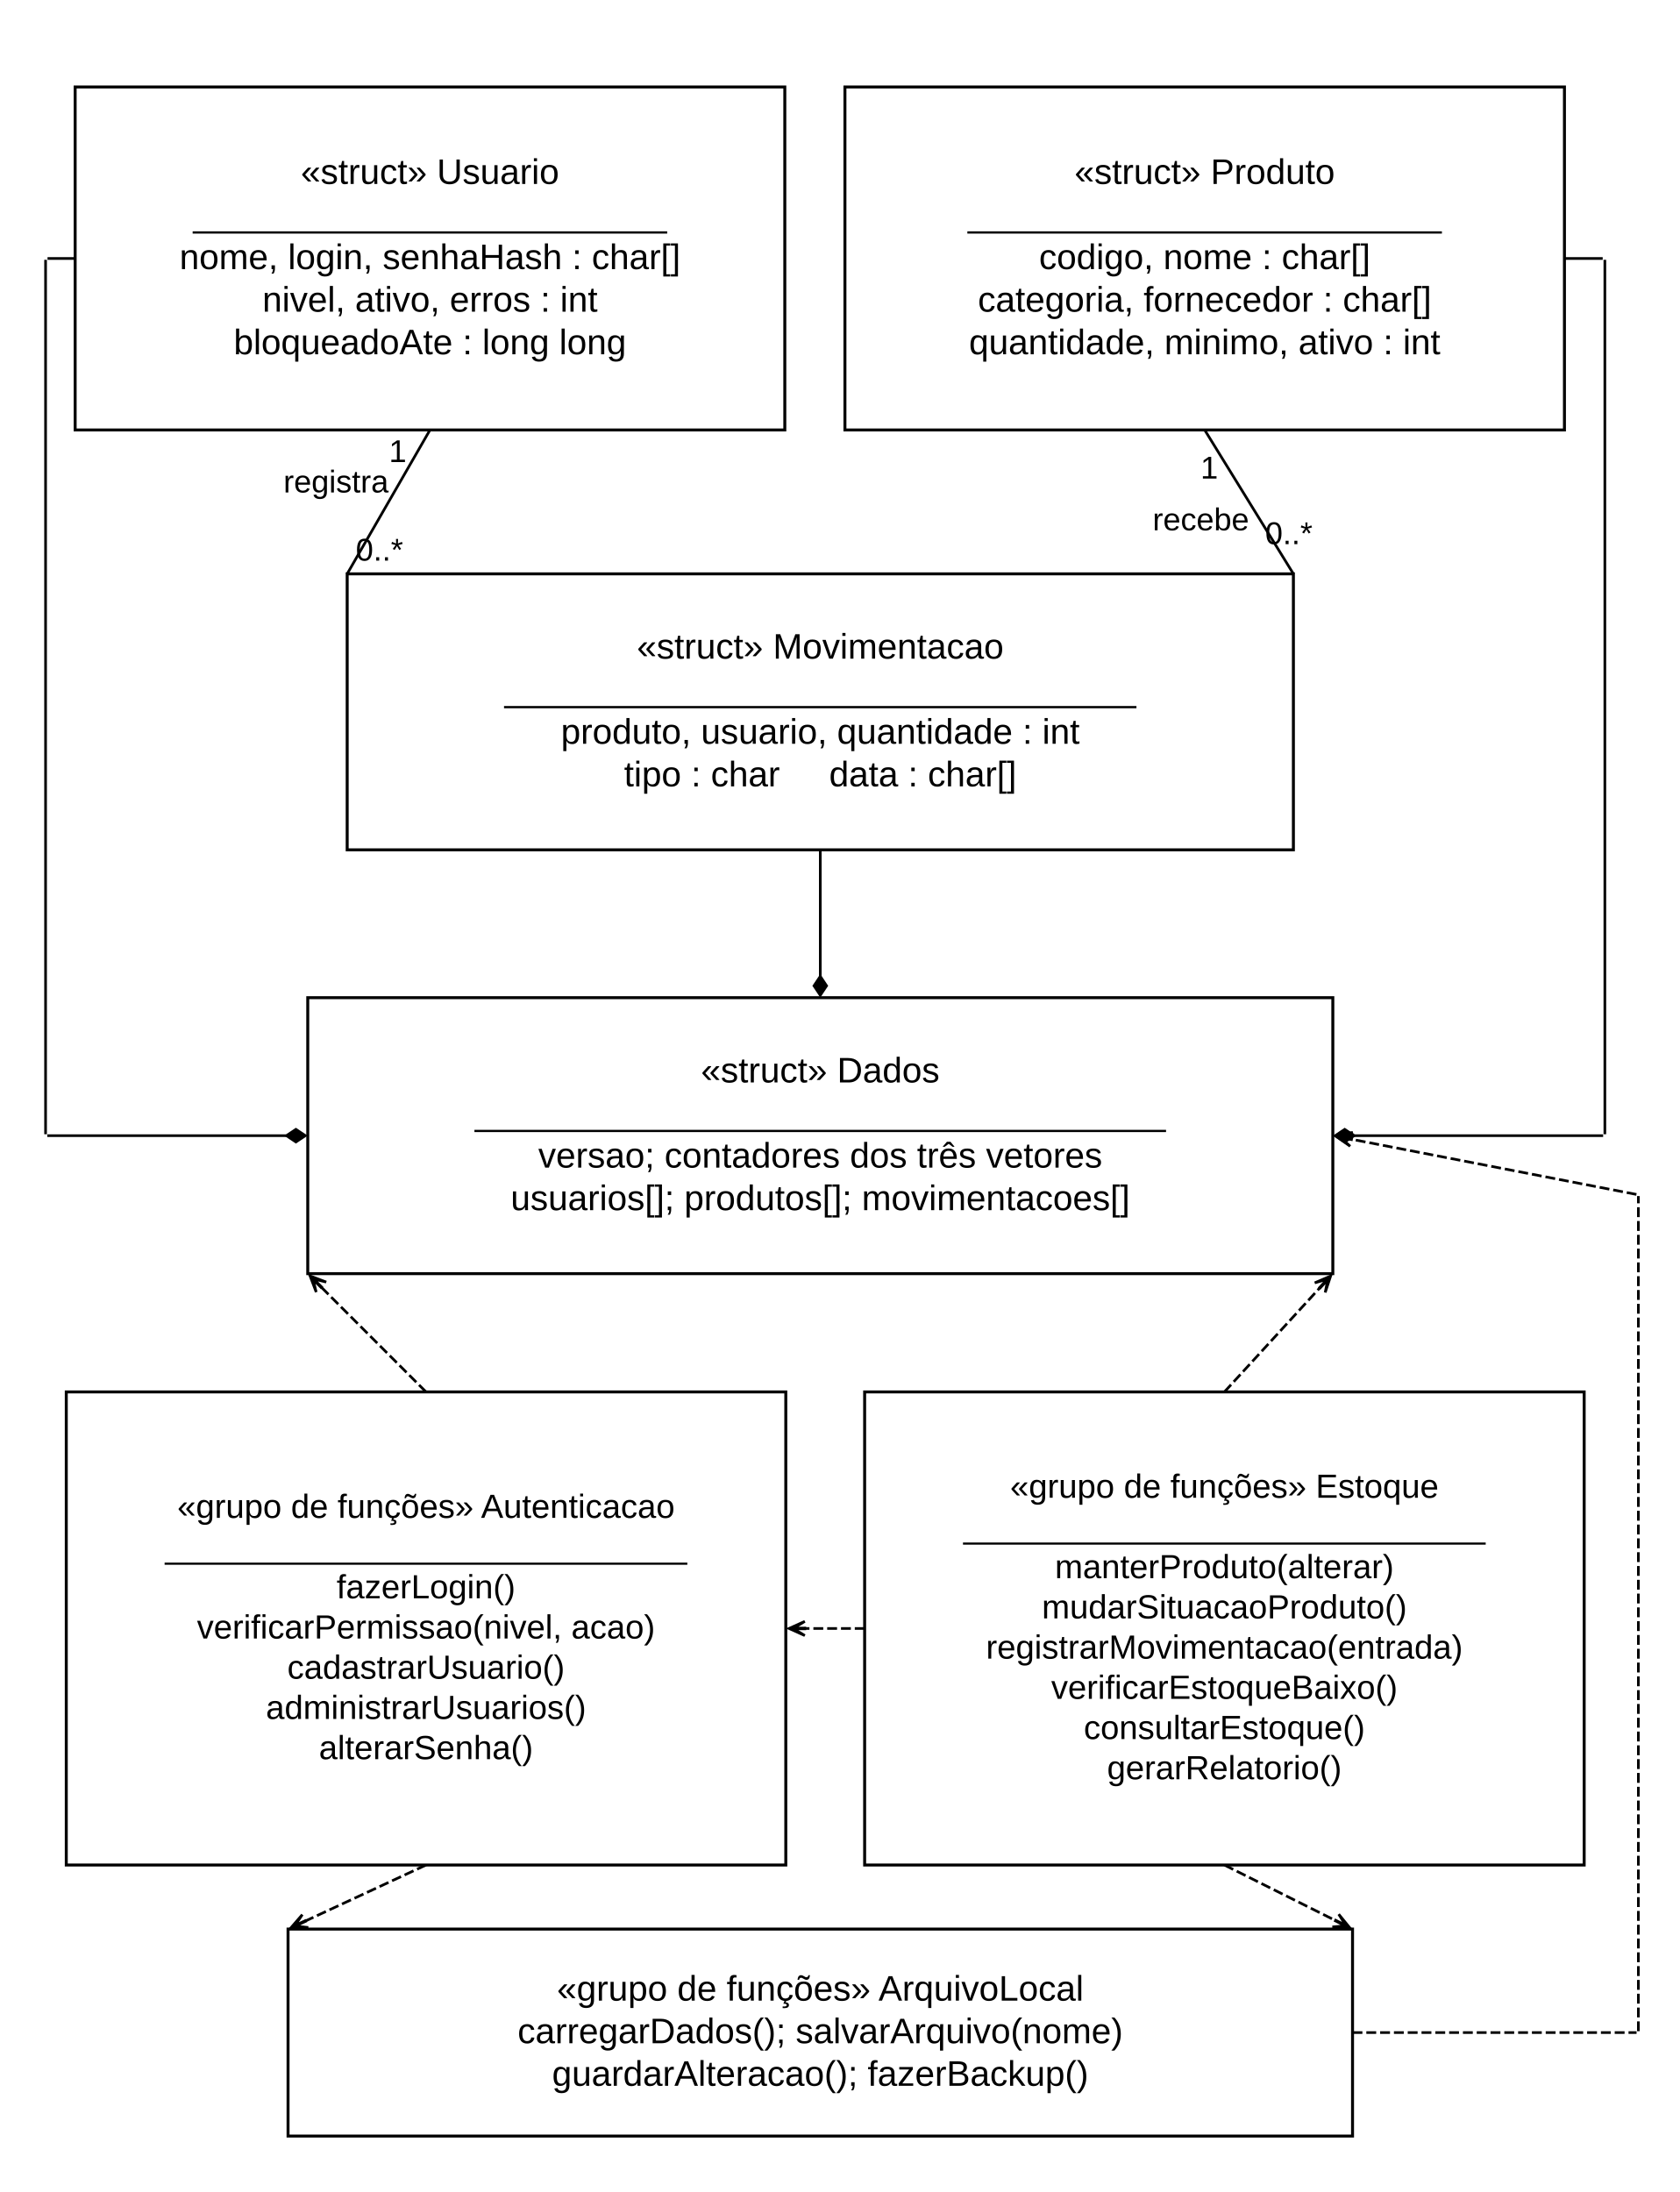
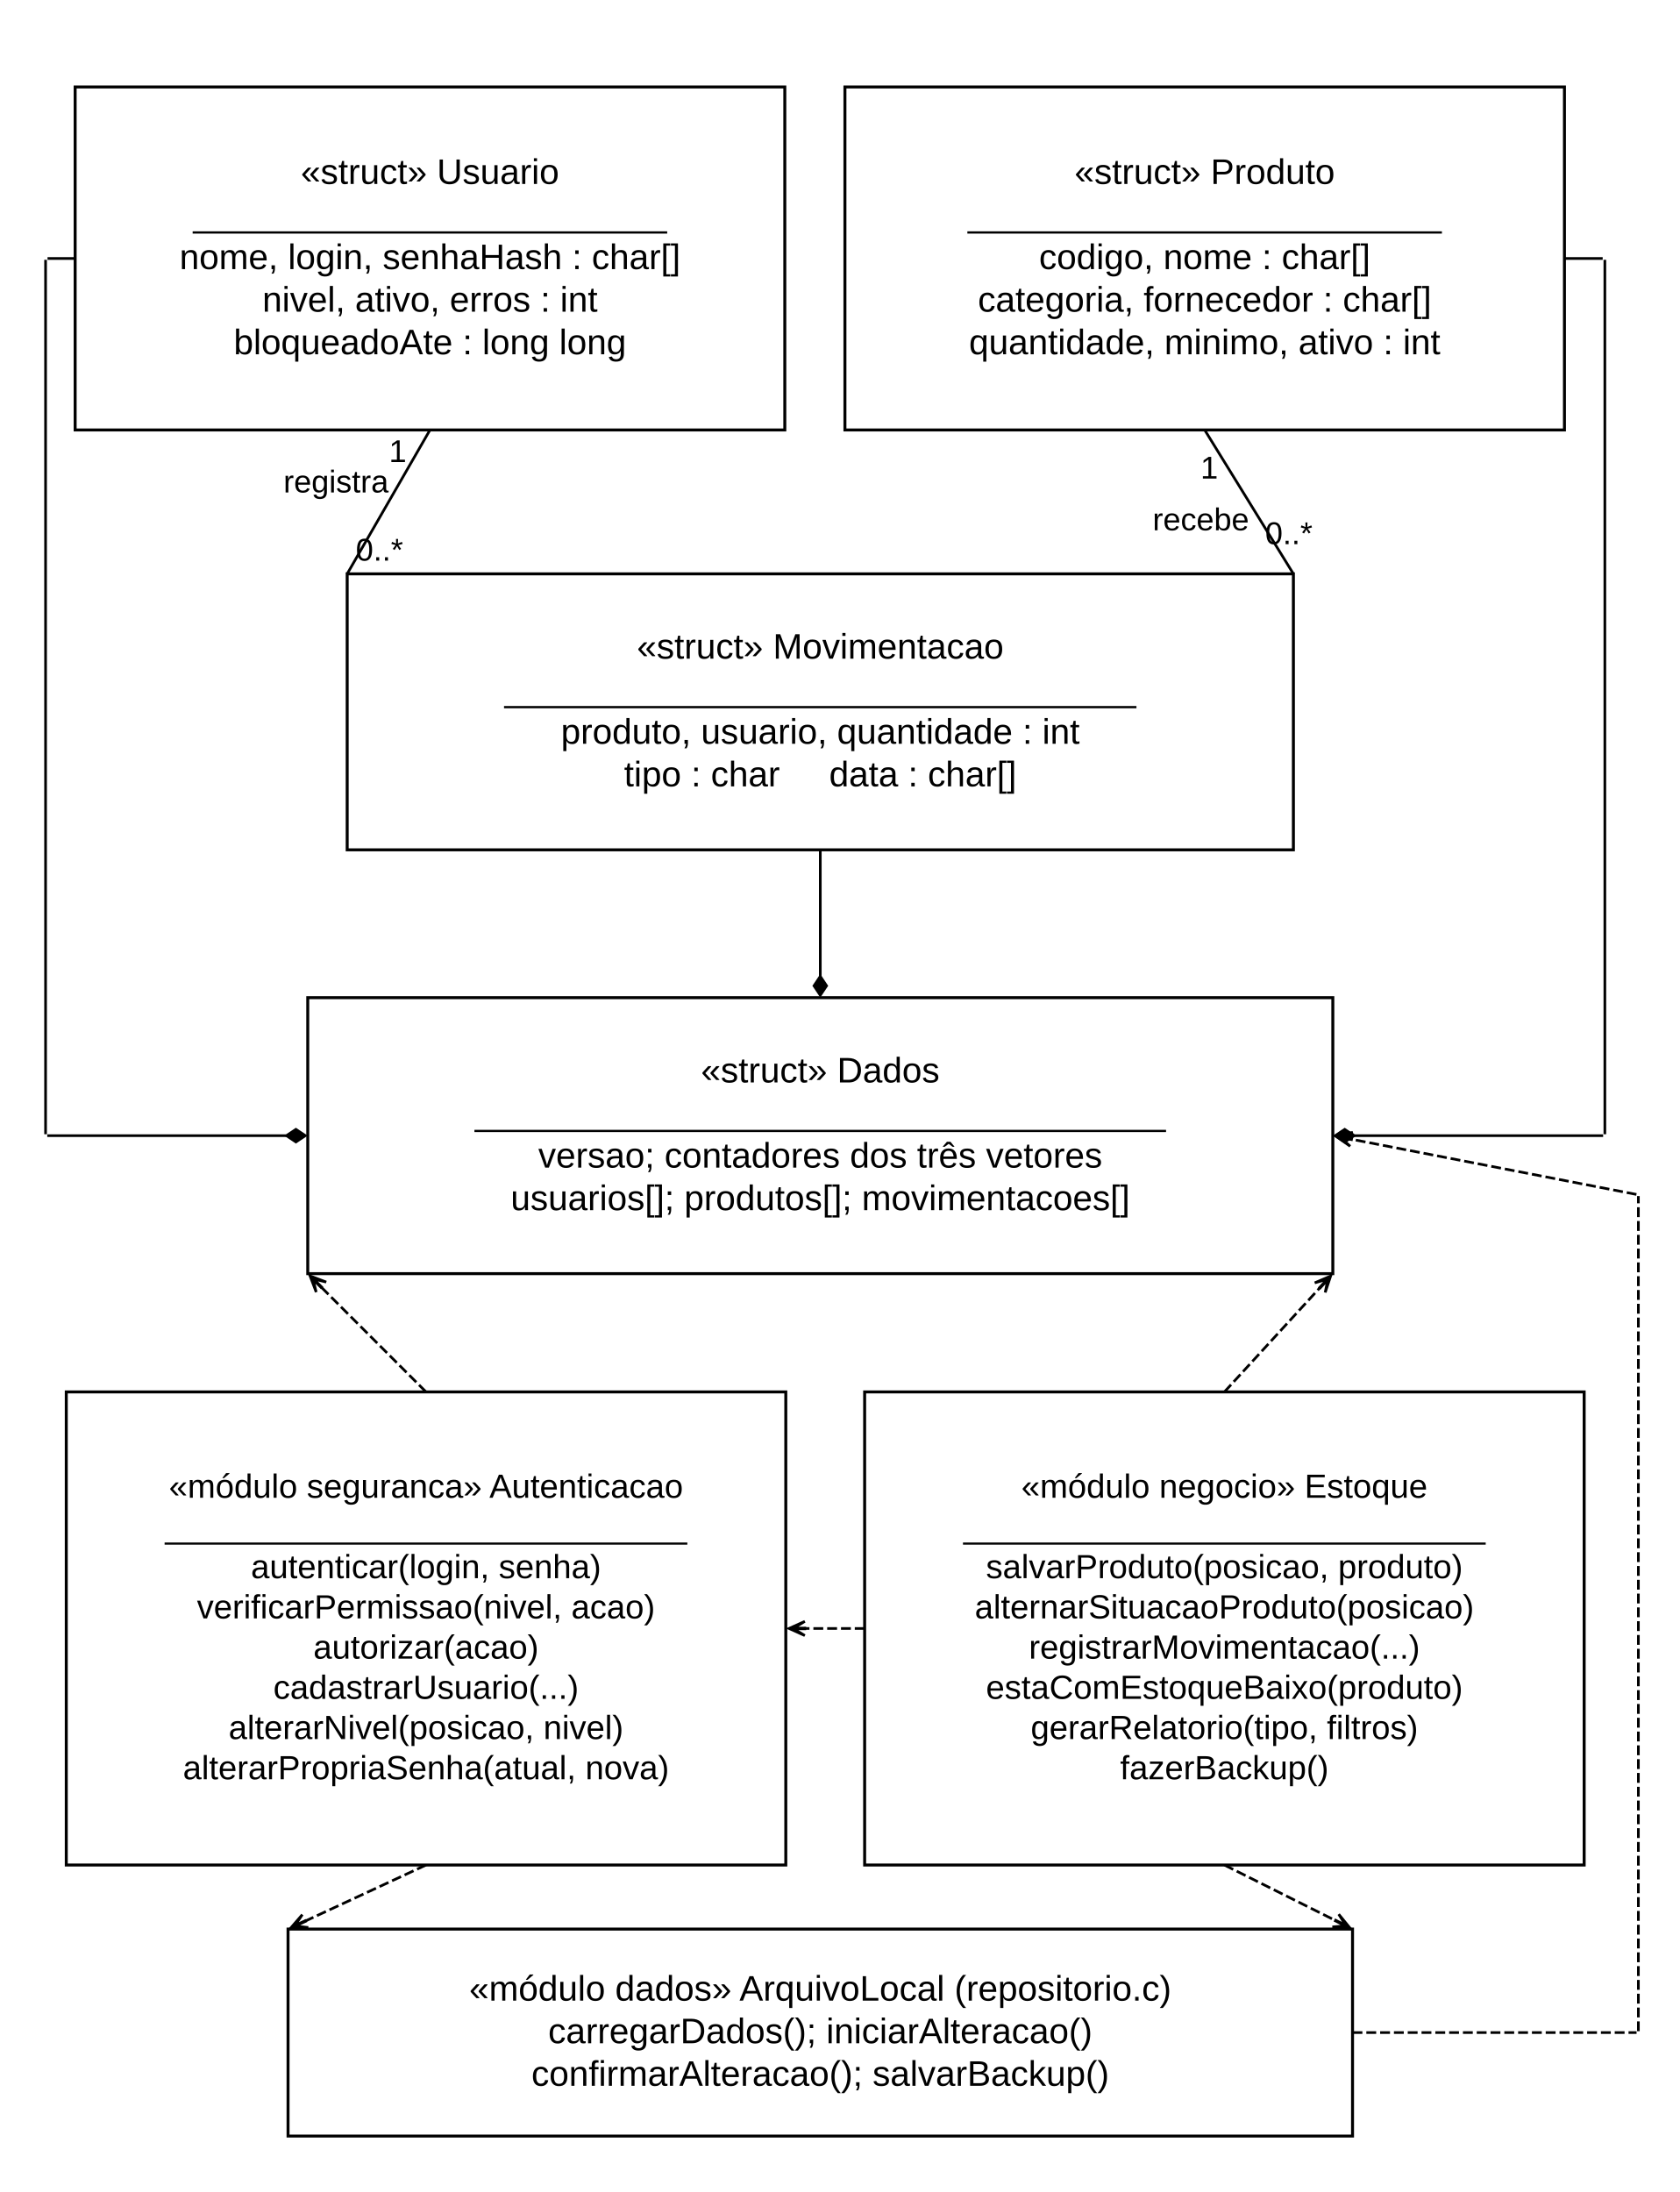
<svg xmlns="http://www.w3.org/2000/svg" width="852pt" height="1112pt" viewBox="0.00 0.00 852.00 1112.00">
  <g id="graph0" class="graph" transform="scale(1 1) rotate(0) translate(473.59 536.45)">
    <polygon fill="white" stroke="none" points="-473.59,575.79 -473.59,-536.45 378.65,-536.45 378.65,575.79 -473.59,575.79" />
    <g id="edge1" class="edge">
      <path fill="none" stroke="black" stroke-width="1.35" d="M-255.47,-318.33C-255.47,-318.33 -297.47,-245.33 -297.47,-245.33" />
      <text xml:space="preserve" text-anchor="middle" x="-303.14" y="-286.63" font-family="Arial" font-size="16.00">registra</text>
      <text xml:space="preserve" text-anchor="middle" x="-281.1" y="-252.03" font-family="Arial" font-size="16.00">0..*</text>
      <text xml:space="preserve" text-anchor="middle" x="-271.83" y="-302.04" font-family="Arial" font-size="16.00">1</text>
    </g>
    <g id="edge2" class="edge">
      <path fill="none" stroke="black" stroke-width="1.35" d="M137.53,-318.33C137.53,-318.33 182.53,-245.33 182.53,-245.33" />
      <text xml:space="preserve" text-anchor="middle" x="135.57" y="-267.43" font-family="Arial" font-size="16.00">recebe</text>
      <text xml:space="preserve" text-anchor="middle" x="180.22" y="-260.4" font-family="Arial" font-size="16.00">0..*</text>
      <text xml:space="preserve" text-anchor="middle" x="139.85" y="-293.67" font-family="Arial" font-size="16.00">1</text>
    </g>
    <g id="edge3" class="edge">
      <path fill="none" stroke="black" stroke-width="1.35" d="M-57.47,-41.08C-57.47,-61.82 -57.47,-105.33 -57.47,-105.33" />
      <polygon fill="black" stroke="black" stroke-width="1.35" points="-57.47,-41.15 -60.67,-36.35 -57.47,-31.55 -54.27,-36.35 -57.47,-41.15" />
    </g>
    <g id="edge4" class="edge">
      <path fill="none" stroke="black" stroke-width="1.35" d="M-328.26,39.67C-358.14,39.67 -440.37,39.67 -449.62,39.67" />
      <polygon fill="black" stroke="black" stroke-width="1.35" points="-328.28,39.67 -323.48,42.87 -318.68,39.67 -323.48,36.47 -328.28,39.67" />
    </g>
    <g id="edge7" class="edge">
      <path fill="none" stroke="black" stroke-width="1.35" d="M213.29,39.67C243.92,39.67 330.01,39.67 339.65,39.67" />
      <polygon fill="black" stroke="black" stroke-width="1.35" points="213.35,39.67 208.55,36.47 203.75,39.67 208.55,42.87 213.35,39.67" />
    </g>
    <g id="edge5" class="edge">
      <path fill="none" stroke="black" stroke-width="1.35" d="M-450.47,38.94C-450.47,19.52 -450.47,-385.66 -450.47,-404.64" />
    </g>
    <g id="edge6" class="edge">
      <path fill="none" stroke="black" stroke-width="1.35" d="M-449.48,-405.33C-446.15,-405.33 -435.47,-405.33 -435.47,-405.33" />
    </g>
    <g id="edge8" class="edge">
      <path fill="none" stroke="black" stroke-width="1.35" d="M340.53,38.94C340.53,19.52 340.53,-385.66 340.53,-404.64" />
    </g>
    <g id="edge9" class="edge">
      <path fill="none" stroke="black" stroke-width="1.35" d="M339.43,-405.33C335.17,-405.33 320.03,-405.33 320.03,-405.33" />
    </g>
    <g id="edge16" class="edge">
      <path fill="none" stroke="black" stroke-width="1.35" stroke-dasharray="5,2" d="M-257.47,169.67C-257.47,169.67 -295.57,131.57 -311.05,116.09" />
      <polygon fill="black" stroke="black" stroke-width="1.35" points="-316.3,110.83 -313.19,119.03 -314.76,112.62 -310.77,116.61 -310.65,116.49 -310.52,116.36 -314.51,112.37 -308.1,113.94 -316.3,110.83" />
    </g>
    <g id="edge11" class="edge">
      <path fill="none" stroke="black" stroke-width="1.35" stroke-dasharray="5,2" d="M-257.47,409.67C-257.47,409.67 -300.19,429.5 -318.88,438.18" />
      <polygon fill="black" stroke="black" stroke-width="1.35" points="-325.97,441.47 -317.2,441.37 -323.76,440.64 -318.64,438.26 -318.72,438.11 -318.79,437.95 -323.91,440.32 -320.23,434.84 -325.97,441.47" />
    </g>
    <g id="edge17" class="edge">
      <path fill="none" stroke="black" stroke-width="1.35" stroke-dasharray="5,2" d="M147.53,169.67C147.53,169.67 181.78,132.31 196.22,116.55" />
      <polygon fill="black" stroke="black" stroke-width="1.35" points="201.42,110.88 193.36,114.34 199.7,112.5 195.89,116.66 196.02,116.78 196.15,116.89 199.96,112.73 198.67,119.21 201.42,110.88" />
    </g>
    <g id="edge10" class="edge">
      <path fill="none" stroke="black" stroke-width="1.35" stroke-dasharray="5,2" d="M-34.97,289.67C-34.97,289.67 -53.87,289.67 -65.69,289.67" />
      <polygon fill="black" stroke="black" stroke-width="1.35" points="-73.32,289.67 -65.32,293.27 -70.97,289.84 -65.32,289.84 -65.32,289.67 -65.32,289.49 -70.97,289.49 -65.32,286.07 -73.32,289.67" />
    </g>
    <g id="edge12" class="edge">
      <path fill="none" stroke="black" stroke-width="1.35" stroke-dasharray="5,2" d="M147.53,409.67C147.53,409.67 186.42,429.11 204.04,437.92" />
      <polygon fill="black" stroke="black" stroke-width="1.35" points="211.06,441.43 205.52,434.63 209.03,440.22 203.98,437.7 203.91,437.85 203.83,438.01 208.88,440.53 202.3,441.07 211.06,441.43" />
    </g>
    <g id="edge13" class="edge">
      <path fill="none" stroke="black" stroke-width="1.35" stroke-dasharray="5,2" d="M212.53,494.67C212.53,494.67 344.26,494.67 356.61,494.67" />
    </g>
    <g id="edge14" class="edge">
      <path fill="none" stroke="black" stroke-width="1.35" stroke-dasharray="5,2" d="M357.53,493.98C357.53,475.42 357.53,88.45 357.53,70.32" />
    </g>
    <g id="edge15" class="edge">
      <path fill="none" stroke="black" stroke-width="1.35" stroke-dasharray="5,2" d="M356.54,69.48C345.41,67.32 243.42,47.58 211.82,41.46" />
      <polygon fill="black" stroke="black" stroke-width="1.35" points="204.15,39.98 211.32,45.03 206.43,40.6 211.97,41.67 212,41.5 212.04,41.33 206.49,40.25 212.69,37.97 204.15,39.98" />
    </g>
    <g id="node3" class="node">
      <polygon fill="white" stroke="black" stroke-width="1.5" points="-75.47,-492.33 -435.47,-492.33 -435.47,-318.33 -75.47,-318.33 -75.47,-492.33" />
      <text xml:space="preserve" text-anchor="middle" x="-255.47" y="-443.13" font-family="Arial" font-size="18.00">«struct» Usuario</text>
      <text xml:space="preserve" text-anchor="middle" x="-255.47" y="-421.53" font-family="Arial" font-size="18.00">________________________</text>
      <text xml:space="preserve" text-anchor="middle" x="-255.47" y="-399.93" font-family="Arial" font-size="18.00">nome, login, senhaHash : char[]</text>
      <text xml:space="preserve" text-anchor="middle" x="-255.47" y="-378.33" font-family="Arial" font-size="18.00">nivel, ativo, erros : int</text>
      <text xml:space="preserve" text-anchor="middle" x="-255.47" y="-356.73" font-family="Arial" font-size="18.00">bloqueadoAte : long long</text>
    </g>
    <g id="node4" class="node">
      <polygon fill="white" stroke="black" stroke-width="1.5" points="320.03,-492.33 -44.97,-492.33 -44.97,-318.33 320.03,-318.33 320.03,-492.33" />
      <text xml:space="preserve" text-anchor="middle" x="137.53" y="-443.13" font-family="Arial" font-size="18.00">«struct» Produto</text>
      <text xml:space="preserve" text-anchor="middle" x="137.53" y="-421.53" font-family="Arial" font-size="18.00">________________________</text>
      <text xml:space="preserve" text-anchor="middle" x="137.53" y="-399.93" font-family="Arial" font-size="18.00">codigo, nome : char[]</text>
      <text xml:space="preserve" text-anchor="middle" x="137.53" y="-378.33" font-family="Arial" font-size="18.00">categoria, fornecedor : char[]</text>
      <text xml:space="preserve" text-anchor="middle" x="137.53" y="-356.73" font-family="Arial" font-size="18.00">quantidade, minimo, ativo : int</text>
    </g>
    <g id="node5" class="node">
      <polygon fill="white" stroke="black" stroke-width="1.5" points="182.53,-245.33 -297.47,-245.33 -297.47,-105.33 182.53,-105.33 182.53,-245.33" />
      <text xml:space="preserve" text-anchor="middle" x="-57.47" y="-202.33" font-family="Arial" font-size="18.00">«struct» Movimentacao</text>
      <text xml:space="preserve" text-anchor="middle" x="-57.47" y="-180.73" font-family="Arial" font-size="18.00">________________________________</text>
      <text xml:space="preserve" text-anchor="middle" x="-57.47" y="-159.13" font-family="Arial" font-size="18.00">produto, usuario, quantidade : int</text>
      <text xml:space="preserve" text-anchor="middle" x="-57.47" y="-137.53" font-family="Arial" font-size="18.00">tipo : char     data : char[]</text>
    </g>
    <g id="node6" class="node">
      <polygon fill="white" stroke="black" stroke-width="1.5" points="202.53,-30.33 -317.47,-30.33 -317.47,109.67 202.53,109.67 202.53,-30.33" />
      <text xml:space="preserve" text-anchor="middle" x="-57.47" y="12.67" font-family="Arial" font-size="18.00">«struct» Dados</text>
      <text xml:space="preserve" text-anchor="middle" x="-57.47" y="34.27" font-family="Arial" font-size="18.00">___________________________________</text>
      <text xml:space="preserve" text-anchor="middle" x="-57.47" y="55.87" font-family="Arial" font-size="18.00">versao; contadores dos três vetores</text>
      <text xml:space="preserve" text-anchor="middle" x="-57.47" y="77.47" font-family="Arial" font-size="18.00">usuarios[]; produtos[]; movimentacoes[]</text>
    </g>
    <g id="node11" class="node">
      <polygon fill="white" stroke="black" stroke-width="1.5" points="-74.97,169.67 -439.97,169.67 -439.97,409.67 -74.97,409.67 -74.97,169.67" />
-       <text xml:space="preserve" text-anchor="middle" x="-257.47" y="233.57" font-family="Arial" font-size="17.00">«grupo de funções» Autenticacao</text>
-       <text xml:space="preserve" text-anchor="middle" x="-257.47" y="253.97" font-family="Arial" font-size="17.00">____________________________</text>
-       <text xml:space="preserve" text-anchor="middle" x="-257.47" y="274.37" font-family="Arial" font-size="17.00">fazerLogin()</text>
-       <text xml:space="preserve" text-anchor="middle" x="-257.47" y="294.77" font-family="Arial" font-size="17.00">verificarPermissao(nivel, acao)</text>
-       <text xml:space="preserve" text-anchor="middle" x="-257.47" y="315.17" font-family="Arial" font-size="17.00">cadastrarUsuario()</text>
-       <text xml:space="preserve" text-anchor="middle" x="-257.47" y="335.57" font-family="Arial" font-size="17.00">administrarUsuarios()</text>
-       <text xml:space="preserve" text-anchor="middle" x="-257.47" y="355.97" font-family="Arial" font-size="17.00">alterarSenha()</text>
+       <text xml:space="preserve" text-anchor="middle" x="-257.47" y="223.37" font-family="Arial" font-size="17.00">«módulo seguranca» Autenticacao</text>
+       <text xml:space="preserve" text-anchor="middle" x="-257.47" y="243.77" font-family="Arial" font-size="17.00">____________________________</text>
+       <text xml:space="preserve" text-anchor="middle" x="-257.47" y="264.17" font-family="Arial" font-size="17.00">autenticar(login, senha)</text>
+       <text xml:space="preserve" text-anchor="middle" x="-257.47" y="284.57" font-family="Arial" font-size="17.00">verificarPermissao(nivel, acao)</text>
+       <text xml:space="preserve" text-anchor="middle" x="-257.47" y="304.97" font-family="Arial" font-size="17.00">autorizar(acao)</text>
+       <text xml:space="preserve" text-anchor="middle" x="-257.47" y="325.37" font-family="Arial" font-size="17.00">cadastrarUsuario(...)</text>
+       <text xml:space="preserve" text-anchor="middle" x="-257.47" y="345.77" font-family="Arial" font-size="17.00">alterarNivel(posicao, nivel)</text>
+       <text xml:space="preserve" text-anchor="middle" x="-257.47" y="366.17" font-family="Arial" font-size="17.00">alterarPropriaSenha(atual, nova)</text>
    </g>
    <g id="node12" class="node">
      <polygon fill="white" stroke="black" stroke-width="1.5" points="330.03,169.67 -34.97,169.67 -34.97,409.67 330.03,409.67 330.03,169.67" />
-       <text xml:space="preserve" text-anchor="middle" x="147.53" y="223.37" font-family="Arial" font-size="17.00">«grupo de funções» Estoque</text>
+       <text xml:space="preserve" text-anchor="middle" x="147.53" y="223.37" font-family="Arial" font-size="17.00">«módulo negocio» Estoque</text>
      <text xml:space="preserve" text-anchor="middle" x="147.53" y="243.77" font-family="Arial" font-size="17.00">____________________________</text>
-       <text xml:space="preserve" text-anchor="middle" x="147.53" y="264.17" font-family="Arial" font-size="17.00">manterProduto(alterar)</text>
-       <text xml:space="preserve" text-anchor="middle" x="147.53" y="284.57" font-family="Arial" font-size="17.00">mudarSituacaoProduto()</text>
-       <text xml:space="preserve" text-anchor="middle" x="147.53" y="304.97" font-family="Arial" font-size="17.00">registrarMovimentacao(entrada)</text>
-       <text xml:space="preserve" text-anchor="middle" x="147.53" y="325.37" font-family="Arial" font-size="17.00">verificarEstoqueBaixo()</text>
-       <text xml:space="preserve" text-anchor="middle" x="147.53" y="345.77" font-family="Arial" font-size="17.00">consultarEstoque()</text>
-       <text xml:space="preserve" text-anchor="middle" x="147.53" y="366.17" font-family="Arial" font-size="17.00">gerarRelatorio()</text>
+       <text xml:space="preserve" text-anchor="middle" x="147.53" y="264.17" font-family="Arial" font-size="17.00">salvarProduto(posicao, produto)</text>
+       <text xml:space="preserve" text-anchor="middle" x="147.53" y="284.57" font-family="Arial" font-size="17.00">alternarSituacaoProduto(posicao)</text>
+       <text xml:space="preserve" text-anchor="middle" x="147.53" y="304.97" font-family="Arial" font-size="17.00">registrarMovimentacao(...)</text>
+       <text xml:space="preserve" text-anchor="middle" x="147.53" y="325.37" font-family="Arial" font-size="17.00">estaComEstoqueBaixo(produto)</text>
+       <text xml:space="preserve" text-anchor="middle" x="147.53" y="345.77" font-family="Arial" font-size="17.00">gerarRelatorio(tipo, filtros)</text>
+       <text xml:space="preserve" text-anchor="middle" x="147.53" y="366.17" font-family="Arial" font-size="17.00">fazerBackup()</text>
    </g>
    <g id="node13" class="node">
      <polygon fill="white" stroke="black" stroke-width="1.5" points="212.53,442.17 -327.47,442.17 -327.47,547.17 212.53,547.17 212.53,442.17" />
-       <text xml:space="preserve" text-anchor="middle" x="-57.47" y="478.47" font-family="Arial" font-size="18.00">«grupo de funções» ArquivoLocal</text>
-       <text xml:space="preserve" text-anchor="middle" x="-57.47" y="500.07" font-family="Arial" font-size="18.00">carregarDados(); salvarArquivo(nome)</text>
-       <text xml:space="preserve" text-anchor="middle" x="-57.47" y="521.67" font-family="Arial" font-size="18.00">guardarAlteracao(); fazerBackup()</text>
+       <text xml:space="preserve" text-anchor="middle" x="-57.47" y="478.47" font-family="Arial" font-size="18.00">«módulo dados» ArquivoLocal (repositorio.c)</text>
+       <text xml:space="preserve" text-anchor="middle" x="-57.47" y="500.07" font-family="Arial" font-size="18.00">carregarDados(); iniciarAlteracao()</text>
+       <text xml:space="preserve" text-anchor="middle" x="-57.47" y="521.67" font-family="Arial" font-size="18.00">confirmarAlteracao(); salvarBackup()</text>
    </g>
  </g>
</svg>
